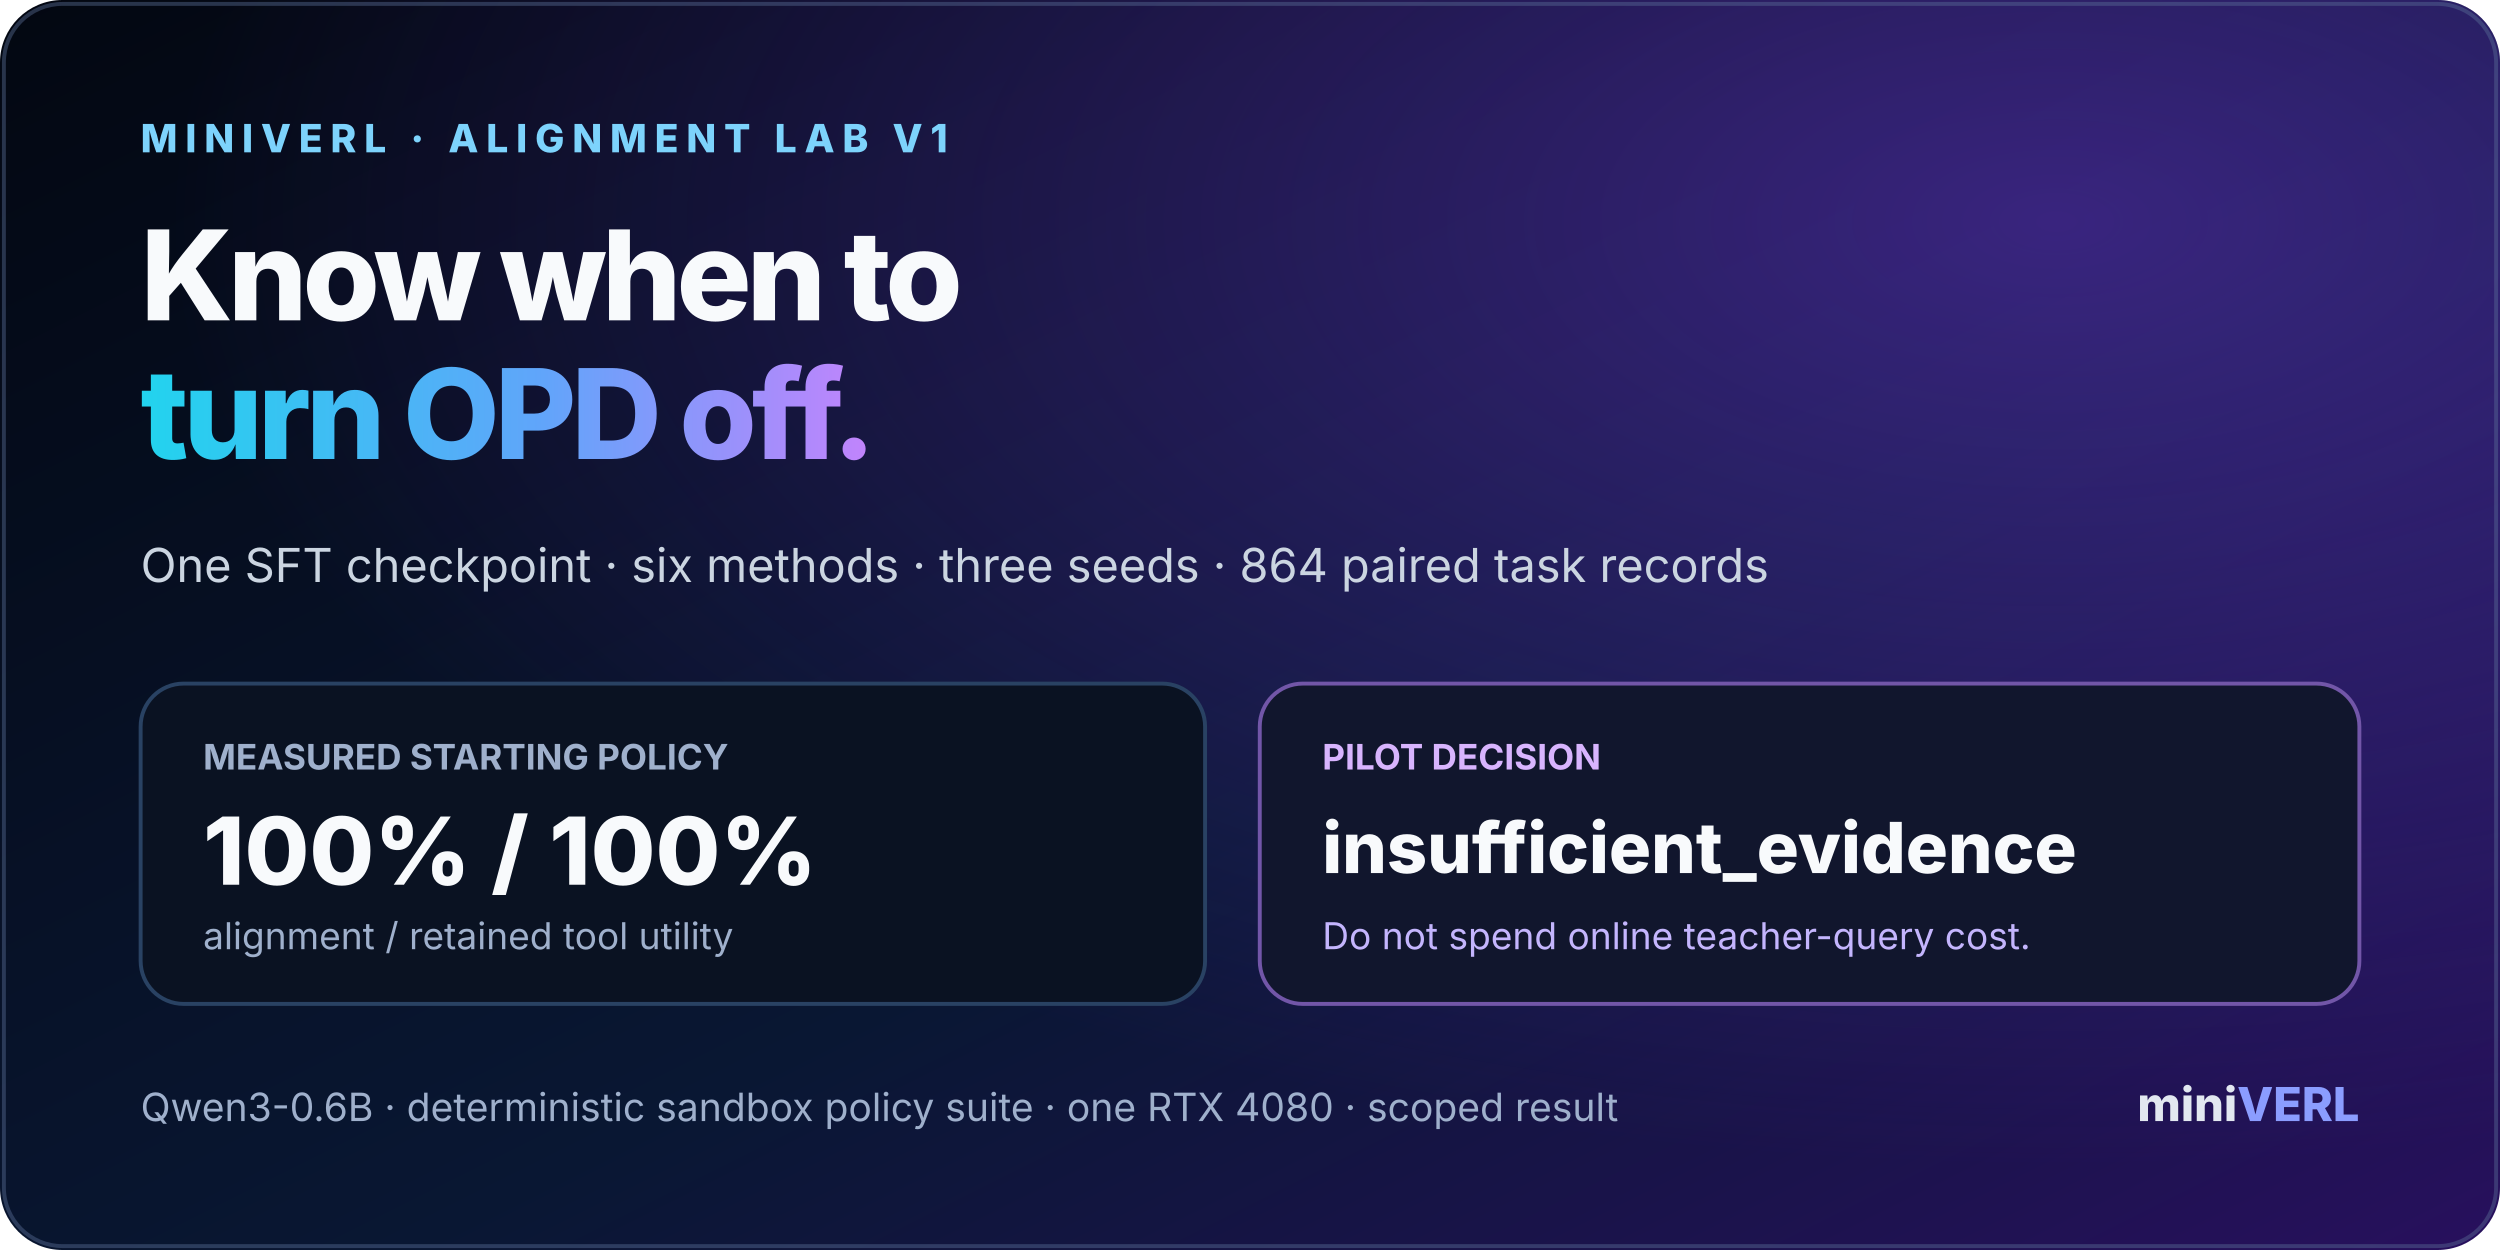
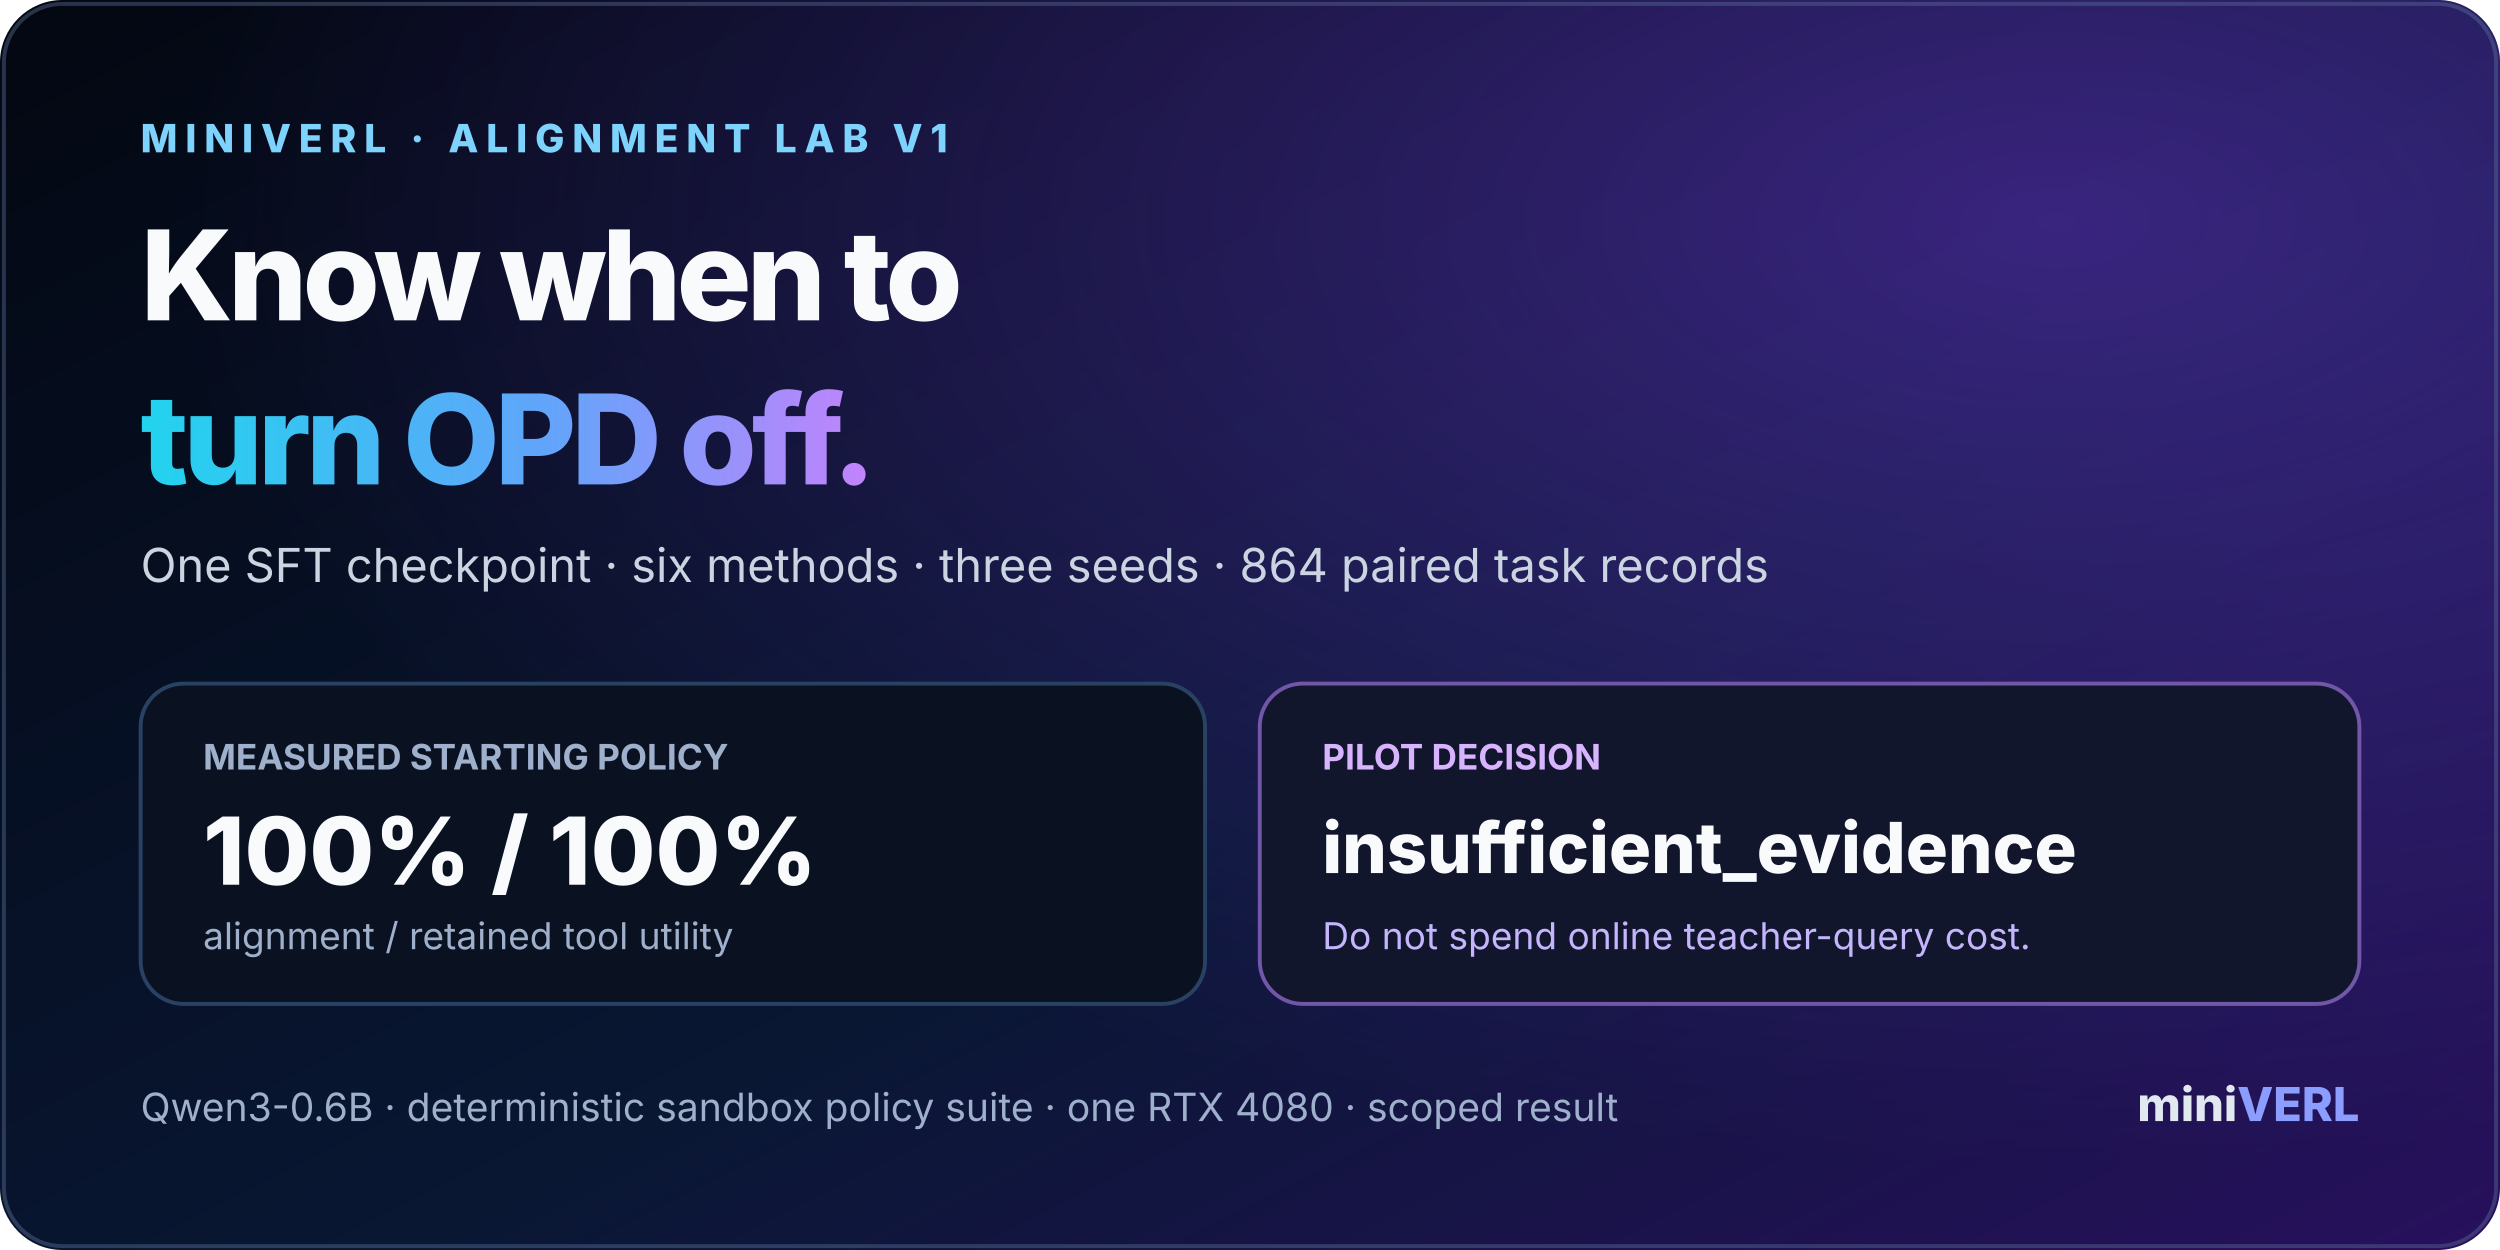
<svg xmlns="http://www.w3.org/2000/svg" width="1280" height="640" viewBox="0 0 1280 640" role="img" aria-labelledby="preview-title preview-desc">
  <defs>
    <linearGradient id="preview-bg" x1="0" y1="0" x2="1" y2="1">
      <stop offset="0" stop-color="#030711" />
      <stop offset="0.58" stop-color="#091733" />
      <stop offset="1" stop-color="#28105e" />
    </linearGradient>
    <linearGradient id="preview-brand" x1="0" y1="0" x2="1" y2="0">
      <stop offset="0" stop-color="#22d3ee" />
      <stop offset="0.55" stop-color="#60a5fa" />
      <stop offset="1" stop-color="#c084fc" />
    </linearGradient>
    <radialGradient id="preview-glow" cx="82%" cy="18%" r="75%">
      <stop offset="0" stop-color="#7c3aed" stop-opacity=".42" />
      <stop offset="1" stop-color="#7c3aed" stop-opacity="0" />
    </radialGradient>
  </defs>
  <rect width="1280" height="640" rx="32" fill="url(#preview-bg)" />
  <rect width="1280" height="640" rx="32" fill="url(#preview-glow)" />
  <rect x="2" y="2" width="1276" height="636" rx="30" fill="none" stroke="#5b7198" stroke-opacity=".42" stroke-width="2" />
  <g font-family="Inter, ui-sans-serif, system-ui, -apple-system, Segoe UI, sans-serif">
    <text x="72" y="78" font-size="20" font-weight="760" letter-spacing="4" fill="#7dd3fc">MINIVERL · ALIGNMENT LAB V1</text>
    <text x="72" y="164" font-size="64" font-weight="800" letter-spacing="-2.5" fill="#f8fafc">Know when to</text>
-     <text x="72" y="235" font-size="64" font-weight="800" letter-spacing="-2.5" fill="url(#preview-brand)">turn OPD off.</text>
+     <text x="72" y="248" font-size="64" font-weight="800" letter-spacing="-2.5" fill="url(#preview-brand)">turn OPD off.</text>
    <text x="72" y="298" font-size="24" fill="#cbd5e1">One SFT checkpoint · six methods · three seeds · 864 paired task records</text>
    <rect x="72" y="350" width="545" height="164" rx="22" fill="#0a1222" stroke="#294263" stroke-width="2" />
    <text x="104" y="394" font-size="18" font-weight="720" fill="#9fb0cc">MEASURED STARTING POLICY</text>
    <text x="104" y="453" font-size="48" font-weight="800" fill="#f8fafc">100% / 100%</text>
    <text x="104" y="486" font-size="19" fill="#9fb0cc">alignment / retained tool utility</text>
    <rect x="645" y="350" width="563" height="164" rx="22" fill="#11162d" stroke="#7256a8" stroke-width="2" />
    <text x="677" y="394" font-size="18" font-weight="720" fill="#d8b4fe">PILOT DECISION</text>
    <text x="677" y="447" font-size="36" font-weight="800" fill="#f8fafc">insufficient_evidence</text>
    <text x="677" y="486" font-size="19" fill="#c4b5fd">Do not spend online teacher-query cost.</text>
    <text x="72" y="574" font-size="20" fill="#9fb0cc">Qwen3-0.6B · deterministic sandbox policy suite · one RTX 4080 · scoped result</text>
    <text x="1208" y="574" text-anchor="end" font-size="24" font-weight="780" fill="#e2e8f0">mini<tspan fill="#8b9dff">VERL</tspan>
    </text>
  </g>
</svg>
